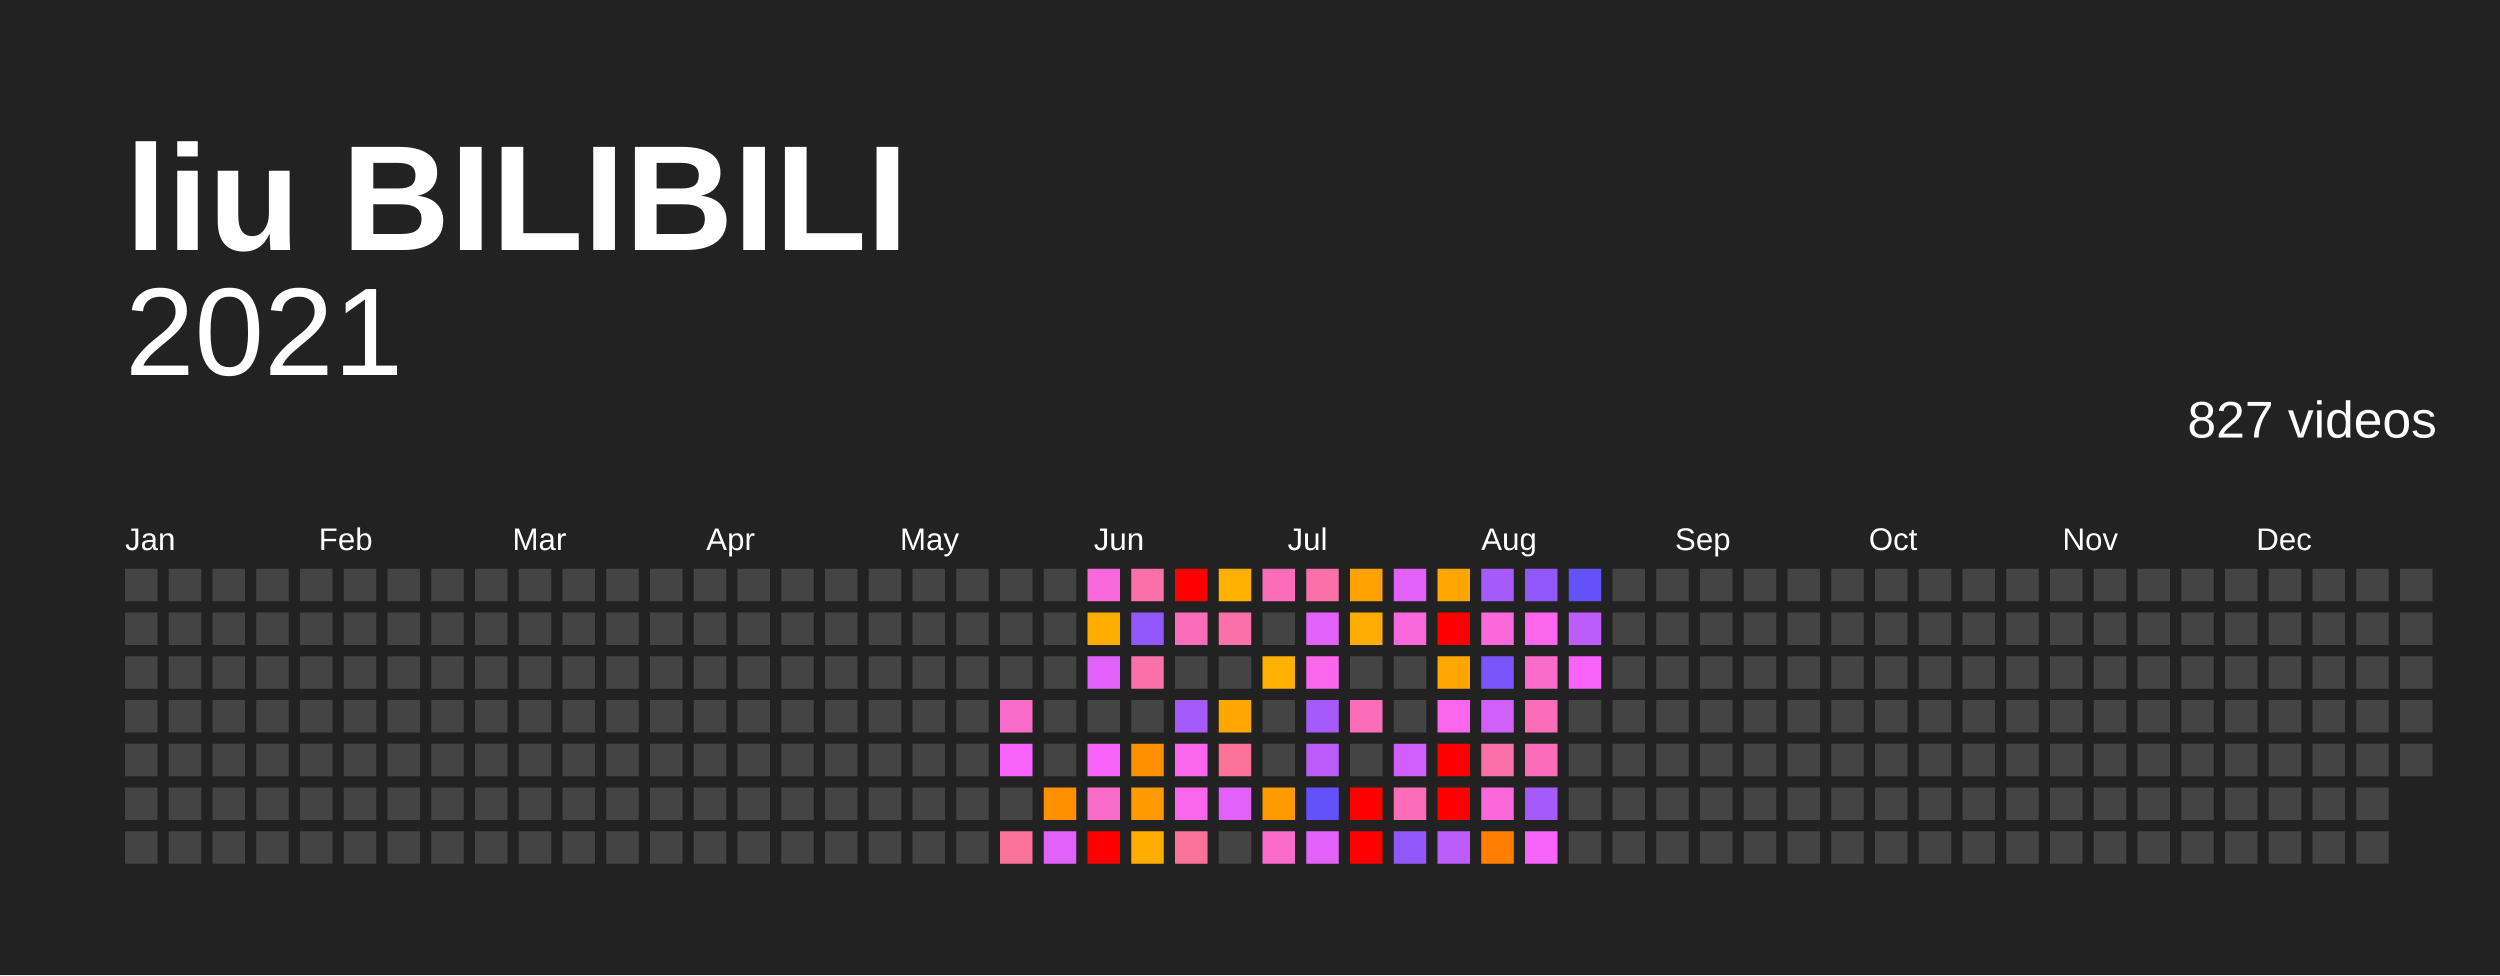
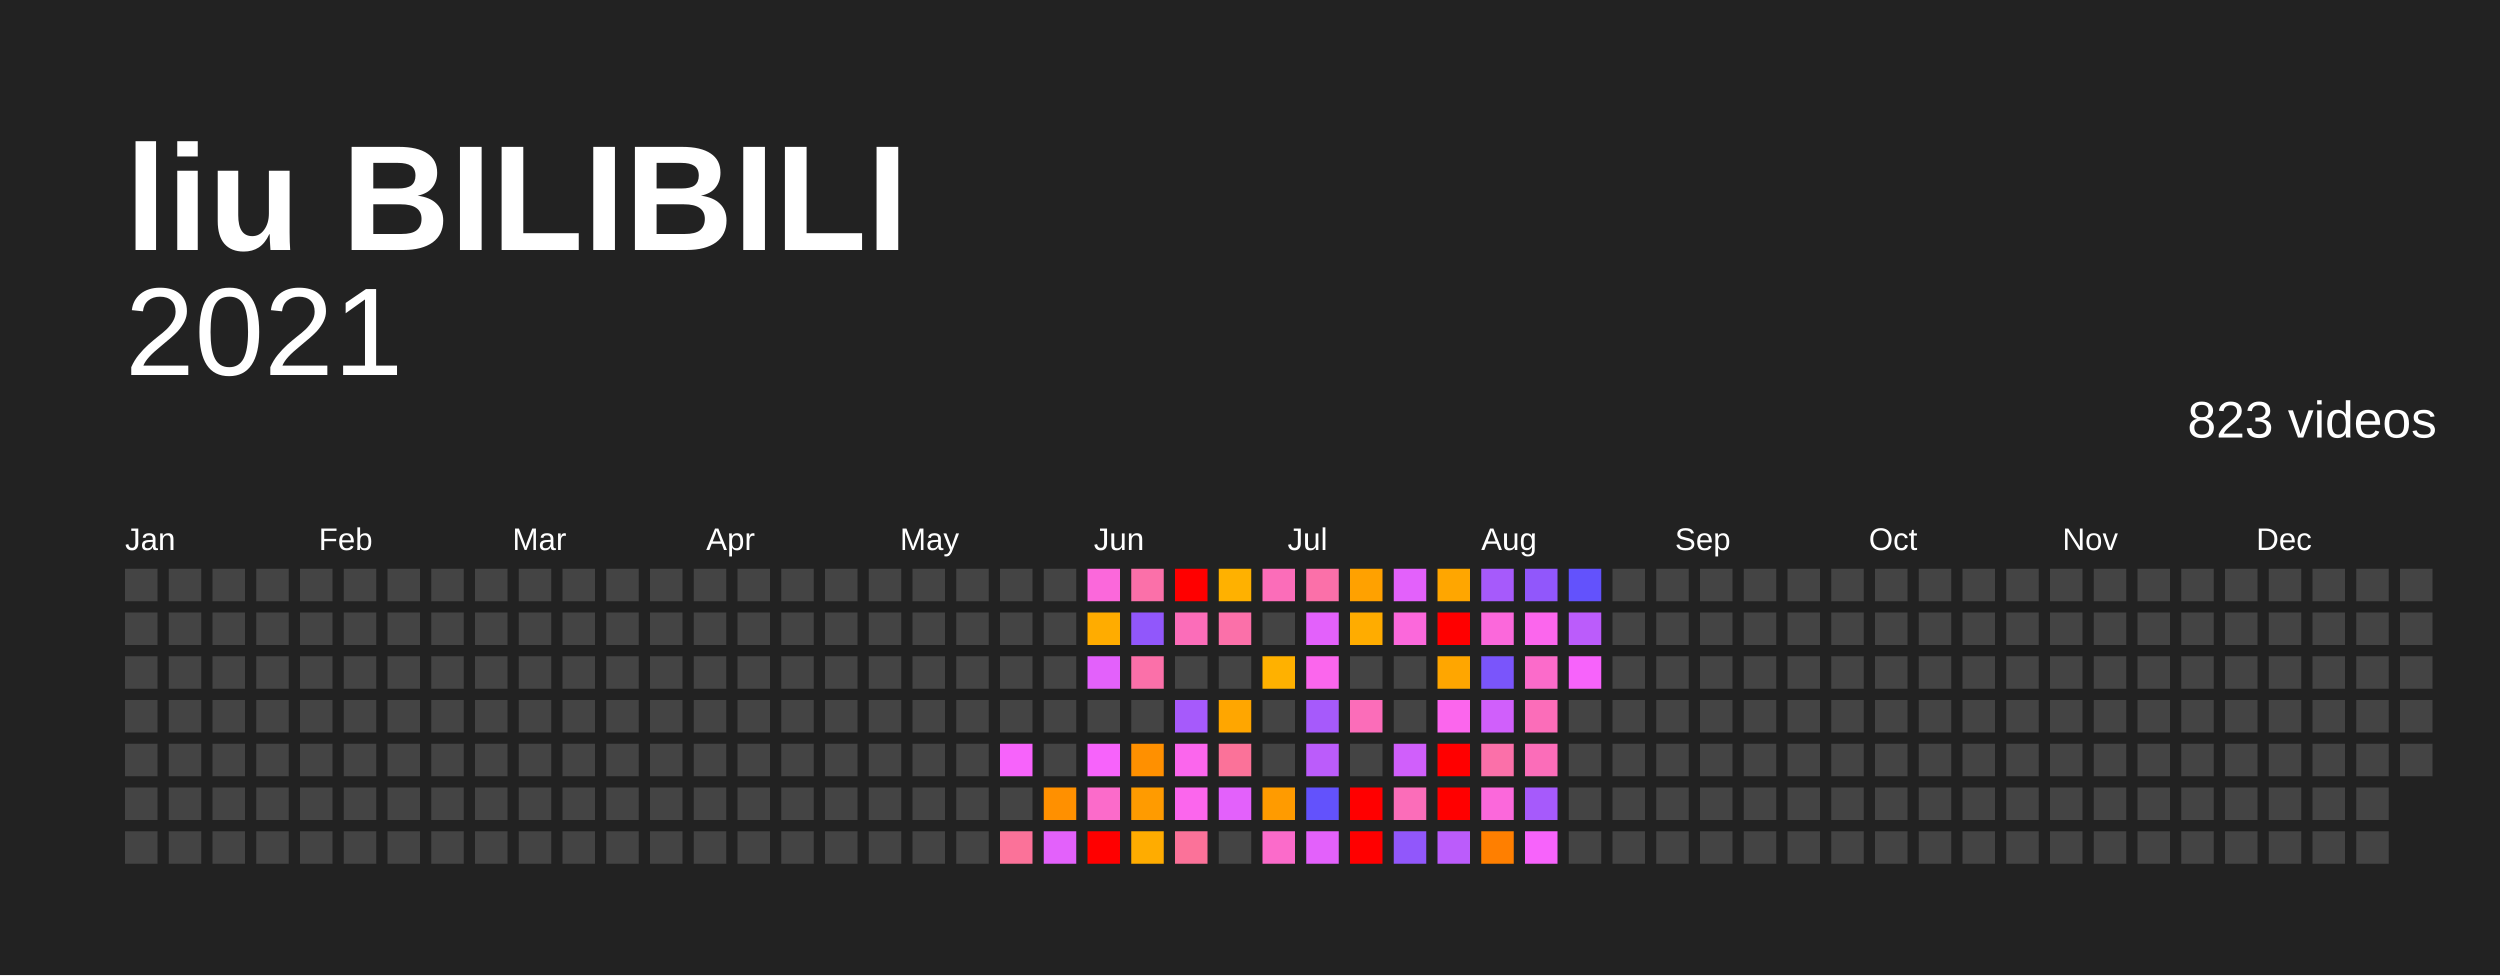
<svg xmlns="http://www.w3.org/2000/svg" baseProfile="full" height="78mm" version="1.1" viewBox="0,0,200,78" width="200mm">
  <defs />
  <rect fill="#222222" height="78" width="200" x="0" y="0" />
  <text fill="#FFFFFF" style="font-size:12px; font-family:Arial; font-weight:bold;" x="10" y="20">liu BILIBILI</text>
  <text alignment-baseline="hanging" fill="#FFFFFF" style="font-size:10.0px; font-family:Arial;" x="10" y="30">2021</text>
-   <text alignment-baseline="hanging" fill="#FFFFFF" style="font-size:4.125px; font-family:Arial;" x="175" y="35">827 videos</text>
+   <text alignment-baseline="hanging" fill="#FFFFFF" style="font-size:4.125px; font-family:Arial;" x="175" y="35">823 videos</text>
  <text fill="#FFFFFF" style="font-size:2.5px; font-family:Arial" x="10.0" y="44">Jan</text>
  <text fill="#FFFFFF" style="font-size:2.5px; font-family:Arial" x="25.5" y="44">Feb</text>
  <text fill="#FFFFFF" style="font-size:2.5px; font-family:Arial" x="41.0" y="44">Mar</text>
  <text fill="#FFFFFF" style="font-size:2.5px; font-family:Arial" x="56.5" y="44">Apr</text>
  <text fill="#FFFFFF" style="font-size:2.5px; font-family:Arial" x="72.0" y="44">May</text>
  <text fill="#FFFFFF" style="font-size:2.5px; font-family:Arial" x="87.5" y="44">Jun</text>
  <text fill="#FFFFFF" style="font-size:2.5px; font-family:Arial" x="103.0" y="44">Jul</text>
  <text fill="#FFFFFF" style="font-size:2.5px; font-family:Arial" x="118.5" y="44">Aug</text>
  <text fill="#FFFFFF" style="font-size:2.5px; font-family:Arial" x="134.0" y="44">Sep</text>
  <text fill="#FFFFFF" style="font-size:2.5px; font-family:Arial" x="149.5" y="44">Oct</text>
  <text fill="#FFFFFF" style="font-size:2.5px; font-family:Arial" x="165.0" y="44">Nov</text>
  <text fill="#FFFFFF" style="font-size:2.5px; font-family:Arial" x="180.5" y="44">Dec</text>
  <rect fill="#444444" height="2.6" width="2.6" x="10.0" y="45.5" />
  <rect fill="#444444" height="2.6" width="2.6" x="10.0" y="49.0" />
  <rect fill="#444444" height="2.6" width="2.6" x="10.0" y="52.5" />
  <rect fill="#444444" height="2.6" width="2.6" x="10.0" y="56.0" />
  <rect fill="#444444" height="2.6" width="2.6" x="10.0" y="59.5" />
  <rect fill="#444444" height="2.6" width="2.6" x="10.0" y="63.0" />
  <rect fill="#444444" height="2.6" width="2.6" x="10.0" y="66.5" />
  <rect fill="#444444" height="2.6" width="2.6" x="13.5" y="45.5" />
  <rect fill="#444444" height="2.6" width="2.6" x="13.5" y="49.0" />
  <rect fill="#444444" height="2.6" width="2.6" x="13.5" y="52.5" />
  <rect fill="#444444" height="2.6" width="2.6" x="13.5" y="56.0" />
  <rect fill="#444444" height="2.6" width="2.6" x="13.5" y="59.5" />
  <rect fill="#444444" height="2.6" width="2.6" x="13.5" y="63.0" />
  <rect fill="#444444" height="2.6" width="2.6" x="13.5" y="66.5" />
  <rect fill="#444444" height="2.6" width="2.6" x="17.0" y="45.5" />
  <rect fill="#444444" height="2.6" width="2.6" x="17.0" y="49.0" />
  <rect fill="#444444" height="2.6" width="2.6" x="17.0" y="52.5" />
  <rect fill="#444444" height="2.6" width="2.6" x="17.0" y="56.0" />
  <rect fill="#444444" height="2.6" width="2.6" x="17.0" y="59.5" />
  <rect fill="#444444" height="2.6" width="2.6" x="17.0" y="63.0" />
  <rect fill="#444444" height="2.6" width="2.6" x="17.0" y="66.5" />
  <rect fill="#444444" height="2.6" width="2.6" x="20.5" y="45.5" />
  <rect fill="#444444" height="2.6" width="2.6" x="20.5" y="49.0" />
  <rect fill="#444444" height="2.6" width="2.6" x="20.5" y="52.5" />
  <rect fill="#444444" height="2.6" width="2.6" x="20.5" y="56.0" />
  <rect fill="#444444" height="2.6" width="2.6" x="20.5" y="59.5" />
  <rect fill="#444444" height="2.6" width="2.6" x="20.5" y="63.0" />
  <rect fill="#444444" height="2.6" width="2.6" x="20.5" y="66.5" />
  <rect fill="#444444" height="2.6" width="2.6" x="24.0" y="45.5" />
  <rect fill="#444444" height="2.6" width="2.6" x="24.0" y="49.0" />
  <rect fill="#444444" height="2.6" width="2.6" x="24.0" y="52.5" />
  <rect fill="#444444" height="2.6" width="2.6" x="24.0" y="56.0" />
  <rect fill="#444444" height="2.6" width="2.6" x="24.0" y="59.5" />
  <rect fill="#444444" height="2.6" width="2.6" x="24.0" y="63.0" />
  <rect fill="#444444" height="2.6" width="2.6" x="24.0" y="66.5" />
  <rect fill="#444444" height="2.6" width="2.6" x="27.5" y="45.5" />
  <rect fill="#444444" height="2.6" width="2.6" x="27.5" y="49.0" />
  <rect fill="#444444" height="2.6" width="2.6" x="27.5" y="52.5" />
  <rect fill="#444444" height="2.6" width="2.6" x="27.5" y="56.0" />
  <rect fill="#444444" height="2.6" width="2.6" x="27.5" y="59.5" />
  <rect fill="#444444" height="2.6" width="2.6" x="27.5" y="63.0" />
  <rect fill="#444444" height="2.6" width="2.6" x="27.5" y="66.5" />
  <rect fill="#444444" height="2.6" width="2.6" x="31.0" y="45.5" />
  <rect fill="#444444" height="2.6" width="2.6" x="31.0" y="49.0" />
  <rect fill="#444444" height="2.6" width="2.6" x="31.0" y="52.5" />
  <rect fill="#444444" height="2.6" width="2.6" x="31.0" y="56.0" />
  <rect fill="#444444" height="2.6" width="2.6" x="31.0" y="59.5" />
  <rect fill="#444444" height="2.6" width="2.6" x="31.0" y="63.0" />
  <rect fill="#444444" height="2.6" width="2.6" x="31.0" y="66.5" />
  <rect fill="#444444" height="2.6" width="2.6" x="34.5" y="45.5" />
  <rect fill="#444444" height="2.6" width="2.6" x="34.5" y="49.0" />
  <rect fill="#444444" height="2.6" width="2.6" x="34.5" y="52.5" />
  <rect fill="#444444" height="2.6" width="2.6" x="34.5" y="56.0" />
  <rect fill="#444444" height="2.6" width="2.6" x="34.5" y="59.5" />
  <rect fill="#444444" height="2.6" width="2.6" x="34.5" y="63.0" />
  <rect fill="#444444" height="2.6" width="2.6" x="34.5" y="66.5" />
  <rect fill="#444444" height="2.6" width="2.6" x="38.0" y="45.5" />
  <rect fill="#444444" height="2.6" width="2.6" x="38.0" y="49.0" />
  <rect fill="#444444" height="2.6" width="2.6" x="38.0" y="52.5" />
  <rect fill="#444444" height="2.6" width="2.6" x="38.0" y="56.0" />
  <rect fill="#444444" height="2.6" width="2.6" x="38.0" y="59.5" />
  <rect fill="#444444" height="2.6" width="2.6" x="38.0" y="63.0" />
  <rect fill="#444444" height="2.6" width="2.6" x="38.0" y="66.5" />
  <rect fill="#444444" height="2.6" width="2.6" x="41.5" y="45.5" />
  <rect fill="#444444" height="2.6" width="2.6" x="41.5" y="49.0" />
  <rect fill="#444444" height="2.6" width="2.6" x="41.5" y="52.5" />
  <rect fill="#444444" height="2.6" width="2.6" x="41.5" y="56.0" />
  <rect fill="#444444" height="2.6" width="2.6" x="41.5" y="59.5" />
  <rect fill="#444444" height="2.6" width="2.6" x="41.5" y="63.0" />
  <rect fill="#444444" height="2.6" width="2.6" x="41.5" y="66.5" />
  <rect fill="#444444" height="2.6" width="2.6" x="45.0" y="45.5" />
  <rect fill="#444444" height="2.6" width="2.6" x="45.0" y="49.0" />
  <rect fill="#444444" height="2.6" width="2.6" x="45.0" y="52.5" />
  <rect fill="#444444" height="2.6" width="2.6" x="45.0" y="56.0" />
  <rect fill="#444444" height="2.6" width="2.6" x="45.0" y="59.5" />
  <rect fill="#444444" height="2.6" width="2.6" x="45.0" y="63.0" />
  <rect fill="#444444" height="2.6" width="2.6" x="45.0" y="66.5" />
  <rect fill="#444444" height="2.6" width="2.6" x="48.5" y="45.5" />
  <rect fill="#444444" height="2.6" width="2.6" x="48.5" y="49.0" />
  <rect fill="#444444" height="2.6" width="2.6" x="48.5" y="52.5" />
  <rect fill="#444444" height="2.6" width="2.6" x="48.5" y="56.0" />
  <rect fill="#444444" height="2.6" width="2.6" x="48.5" y="59.5" />
  <rect fill="#444444" height="2.6" width="2.6" x="48.5" y="63.0" />
  <rect fill="#444444" height="2.6" width="2.6" x="48.5" y="66.5" />
  <rect fill="#444444" height="2.6" width="2.6" x="52.0" y="45.5" />
  <rect fill="#444444" height="2.6" width="2.6" x="52.0" y="49.0" />
  <rect fill="#444444" height="2.6" width="2.6" x="52.0" y="52.5" />
  <rect fill="#444444" height="2.6" width="2.6" x="52.0" y="56.0" />
  <rect fill="#444444" height="2.6" width="2.6" x="52.0" y="59.5" />
  <rect fill="#444444" height="2.6" width="2.6" x="52.0" y="63.0" />
  <rect fill="#444444" height="2.6" width="2.6" x="52.0" y="66.5" />
  <rect fill="#444444" height="2.6" width="2.6" x="55.5" y="45.5" />
  <rect fill="#444444" height="2.6" width="2.6" x="55.5" y="49.0" />
  <rect fill="#444444" height="2.6" width="2.6" x="55.5" y="52.5" />
  <rect fill="#444444" height="2.6" width="2.6" x="55.5" y="56.0" />
  <rect fill="#444444" height="2.6" width="2.6" x="55.5" y="59.5" />
  <rect fill="#444444" height="2.6" width="2.6" x="55.5" y="63.0" />
  <rect fill="#444444" height="2.6" width="2.6" x="55.5" y="66.5" />
  <rect fill="#444444" height="2.6" width="2.6" x="59.0" y="45.5" />
  <rect fill="#444444" height="2.6" width="2.6" x="59.0" y="49.0" />
  <rect fill="#444444" height="2.6" width="2.6" x="59.0" y="52.5" />
  <rect fill="#444444" height="2.6" width="2.6" x="59.0" y="56.0" />
  <rect fill="#444444" height="2.6" width="2.6" x="59.0" y="59.5" />
  <rect fill="#444444" height="2.6" width="2.6" x="59.0" y="63.0" />
  <rect fill="#444444" height="2.6" width="2.6" x="59.0" y="66.5" />
  <rect fill="#444444" height="2.6" width="2.6" x="62.5" y="45.5" />
  <rect fill="#444444" height="2.6" width="2.6" x="62.5" y="49.0" />
  <rect fill="#444444" height="2.6" width="2.6" x="62.5" y="52.5" />
  <rect fill="#444444" height="2.6" width="2.6" x="62.5" y="56.0" />
  <rect fill="#444444" height="2.6" width="2.6" x="62.5" y="59.5" />
  <rect fill="#444444" height="2.6" width="2.6" x="62.5" y="63.0" />
  <rect fill="#444444" height="2.6" width="2.6" x="62.5" y="66.5" />
  <rect fill="#444444" height="2.6" width="2.6" x="66.0" y="45.5" />
  <rect fill="#444444" height="2.6" width="2.6" x="66.0" y="49.0" />
  <rect fill="#444444" height="2.6" width="2.6" x="66.0" y="52.5" />
  <rect fill="#444444" height="2.6" width="2.6" x="66.0" y="56.0" />
  <rect fill="#444444" height="2.6" width="2.6" x="66.0" y="59.5" />
  <rect fill="#444444" height="2.6" width="2.6" x="66.0" y="63.0" />
  <rect fill="#444444" height="2.6" width="2.6" x="66.0" y="66.5" />
  <rect fill="#444444" height="2.6" width="2.6" x="69.5" y="45.5" />
  <rect fill="#444444" height="2.6" width="2.6" x="69.5" y="49.0" />
  <rect fill="#444444" height="2.6" width="2.6" x="69.5" y="52.5" />
  <rect fill="#444444" height="2.6" width="2.6" x="69.5" y="56.0" />
  <rect fill="#444444" height="2.6" width="2.6" x="69.5" y="59.5" />
  <rect fill="#444444" height="2.6" width="2.6" x="69.5" y="63.0" />
  <rect fill="#444444" height="2.6" width="2.6" x="69.5" y="66.5" />
  <rect fill="#444444" height="2.6" width="2.6" x="73.0" y="45.5" />
  <rect fill="#444444" height="2.6" width="2.6" x="73.0" y="49.0" />
  <rect fill="#444444" height="2.6" width="2.6" x="73.0" y="52.5" />
  <rect fill="#444444" height="2.6" width="2.6" x="73.0" y="56.0" />
  <rect fill="#444444" height="2.6" width="2.6" x="73.0" y="59.5" />
  <rect fill="#444444" height="2.6" width="2.6" x="73.0" y="63.0" />
  <rect fill="#444444" height="2.6" width="2.6" x="73.0" y="66.5" />
  <rect fill="#444444" height="2.6" width="2.6" x="76.5" y="45.5" />
  <rect fill="#444444" height="2.6" width="2.6" x="76.5" y="49.0" />
  <rect fill="#444444" height="2.6" width="2.6" x="76.5" y="52.5" />
  <rect fill="#444444" height="2.6" width="2.6" x="76.5" y="56.0" />
  <rect fill="#444444" height="2.6" width="2.6" x="76.5" y="59.5" />
  <rect fill="#444444" height="2.6" width="2.6" x="76.5" y="63.0" />
  <rect fill="#444444" height="2.6" width="2.6" x="76.5" y="66.5" />
  <rect fill="#444444" height="2.6" width="2.6" x="80.0" y="45.5" />
  <rect fill="#444444" height="2.6" width="2.6" x="80.0" y="49.0" />
  <rect fill="#444444" height="2.6" width="2.6" x="80.0" y="52.5" />
-   <rect fill="#fb6bca" height="2.6" width="2.6" x="80.0" y="56.0" />
+   <rect fill="#444444" height="2.6" width="2.6" x="80.0" y="56.0" />
  <rect fill="#f763fb" height="2.6" width="2.6" x="80.0" y="59.5" />
  <rect fill="#444444" height="2.6" width="2.6" x="80.0" y="63.0" />
  <rect fill="#fb7299" height="2.6" width="2.6" x="80.0" y="66.5" />
  <rect fill="#444444" height="2.6" width="2.6" x="83.5" y="45.5" />
  <rect fill="#444444" height="2.6" width="2.6" x="83.5" y="49.0" />
  <rect fill="#444444" height="2.6" width="2.6" x="83.5" y="52.5" />
  <rect fill="#444444" height="2.6" width="2.6" x="83.5" y="56.0" />
  <rect fill="#444444" height="2.6" width="2.6" x="83.5" y="59.5" />
  <rect fill="#ff9000" height="2.6" width="2.6" x="83.5" y="63.0" />
  <rect fill="#e361fb" height="2.6" width="2.6" x="83.5" y="66.5" />
  <rect fill="#fb68db" height="2.6" width="2.6" x="87.0" y="45.5" />
  <rect fill="#ffac00" height="2.6" width="2.6" x="87.0" y="49.0" />
  <rect fill="#e361fb" height="2.6" width="2.6" x="87.0" y="52.5" />
  <rect fill="#444444" height="2.6" width="2.6" x="87.0" y="56.0" />
  <rect fill="#f763fb" height="2.6" width="2.6" x="87.0" y="59.5" />
  <rect fill="#fb6bca" height="2.6" width="2.6" x="87.0" y="63.0" />
  <rect fill="red" height="2.6" width="2.6" x="87.0" y="66.5" />
  <rect fill="#fb70a9" height="2.6" width="2.6" x="90.5" y="45.5" />
  <rect fill="#9157fb" height="2.6" width="2.6" x="90.5" y="49.0" />
  <rect fill="#fb70a9" height="2.6" width="2.6" x="90.5" y="52.5" />
  <rect fill="#444444" height="2.6" width="2.6" x="90.5" y="56.0" />
  <rect fill="#ff9000" height="2.6" width="2.6" x="90.5" y="59.5" />
  <rect fill="#ff9b00" height="2.6" width="2.6" x="90.5" y="63.0" />
  <rect fill="#ffac00" height="2.6" width="2.6" x="90.5" y="66.5" />
  <rect fill="red" height="2.6" width="2.6" x="94.0" y="45.5" />
  <rect fill="#fb6db9" height="2.6" width="2.6" x="94.0" y="49.0" />
  <rect fill="#444444" height="2.6" width="2.6" x="94.0" y="52.5" />
  <rect fill="#a65afb" height="2.6" width="2.6" x="94.0" y="56.0" />
  <rect fill="#fb66ed" height="2.6" width="2.6" x="94.0" y="59.5" />
  <rect fill="#fb66ed" height="2.6" width="2.6" x="94.0" y="63.0" />
  <rect fill="#fb7299" height="2.6" width="2.6" x="94.0" y="66.5" />
  <rect fill="#ffb100" height="2.6" width="2.6" x="97.5" y="45.5" />
  <rect fill="#fb70a9" height="2.6" width="2.6" x="97.5" y="49.0" />
  <rect fill="#444444" height="2.6" width="2.6" x="97.5" y="52.5" />
  <rect fill="#ffa600" height="2.6" width="2.6" x="97.5" y="56.0" />
  <rect fill="#fb7299" height="2.6" width="2.6" x="97.5" y="59.5" />
  <rect fill="#e361fb" height="2.6" width="2.6" x="97.5" y="63.0" />
  <rect fill="#444444" height="2.6" width="2.6" x="97.5" y="66.5" />
  <rect fill="#fb6db9" height="2.6" width="2.6" x="101.0" y="45.5" />
  <rect fill="#444444" height="2.6" width="2.6" x="101.0" y="49.0" />
  <rect fill="#ffb100" height="2.6" width="2.6" x="101.0" y="52.5" />
  <rect fill="#444444" height="2.6" width="2.6" x="101.0" y="56.0" />
  <rect fill="#444444" height="2.6" width="2.6" x="101.0" y="59.5" />
  <rect fill="#ff9b00" height="2.6" width="2.6" x="101.0" y="63.0" />
  <rect fill="#fb6bca" height="2.6" width="2.6" x="101.0" y="66.5" />
  <rect fill="#fb70a9" height="2.6" width="2.6" x="104.5" y="45.5" />
  <rect fill="#e361fb" height="2.6" width="2.6" x="104.5" y="49.0" />
  <rect fill="#fb66ed" height="2.6" width="2.6" x="104.5" y="52.5" />
  <rect fill="#a65afb" height="2.6" width="2.6" x="104.5" y="56.0" />
  <rect fill="#bb5cfb" height="2.6" width="2.6" x="104.5" y="59.5" />
  <rect fill="#6352fc" height="2.6" width="2.6" x="104.5" y="63.0" />
  <rect fill="#e361fb" height="2.6" width="2.6" x="104.5" y="66.5" />
  <rect fill="#ffa100" height="2.6" width="2.6" x="108.0" y="45.5" />
  <rect fill="#ffac00" height="2.6" width="2.6" x="108.0" y="49.0" />
  <rect fill="#444444" height="2.6" width="2.6" x="108.0" y="52.5" />
  <rect fill="#fb6db9" height="2.6" width="2.6" x="108.0" y="56.0" />
  <rect fill="#444444" height="2.6" width="2.6" x="108.0" y="59.5" />
  <rect fill="red" height="2.6" width="2.6" x="108.0" y="63.0" />
  <rect fill="red" height="2.6" width="2.6" x="108.0" y="66.5" />
  <rect fill="#e361fb" height="2.6" width="2.6" x="111.5" y="45.5" />
  <rect fill="#fb68db" height="2.6" width="2.6" x="111.5" y="49.0" />
  <rect fill="#444444" height="2.6" width="2.6" x="111.5" y="52.5" />
  <rect fill="#444444" height="2.6" width="2.6" x="111.5" y="56.0" />
  <rect fill="#d05ffb" height="2.6" width="2.6" x="111.5" y="59.5" />
  <rect fill="#fb6db9" height="2.6" width="2.6" x="111.5" y="63.0" />
  <rect fill="#9157fb" height="2.6" width="2.6" x="111.5" y="66.5" />
  <rect fill="#ffa600" height="2.6" width="2.6" x="115.0" y="45.5" />
  <rect fill="red" height="2.6" width="2.6" x="115.0" y="49.0" />
  <rect fill="#ffa600" height="2.6" width="2.6" x="115.0" y="52.5" />
  <rect fill="#fb66ed" height="2.6" width="2.6" x="115.0" y="56.0" />
  <rect fill="red" height="2.6" width="2.6" x="115.0" y="59.5" />
  <rect fill="red" height="2.6" width="2.6" x="115.0" y="63.0" />
  <rect fill="#bb5cfb" height="2.6" width="2.6" x="115.0" y="66.5" />
  <rect fill="#a65afb" height="2.6" width="2.6" x="118.5" y="45.5" />
  <rect fill="#fb68db" height="2.6" width="2.6" x="118.5" y="49.0" />
  <rect fill="#7a55fb" height="2.6" width="2.6" x="118.5" y="52.5" />
  <rect fill="#d05ffb" height="2.6" width="2.6" x="118.5" y="56.0" />
  <rect fill="#fb70a9" height="2.6" width="2.6" x="118.5" y="59.5" />
  <rect fill="#fb68db" height="2.6" width="2.6" x="118.5" y="63.0" />
  <rect fill="#ff7f00" height="2.6" width="2.6" x="118.5" y="66.5" />
  <rect fill="#9157fb" height="2.6" width="2.6" x="122.0" y="45.5" />
  <rect fill="#fb66ed" height="2.6" width="2.6" x="122.0" y="49.0" />
  <rect fill="#fb6bca" height="2.6" width="2.6" x="122.0" y="52.5" />
  <rect fill="#fb6db9" height="2.6" width="2.6" x="122.0" y="56.0" />
  <rect fill="#fb6db9" height="2.6" width="2.6" x="122.0" y="59.5" />
  <rect fill="#a65afb" height="2.6" width="2.6" x="122.0" y="63.0" />
  <rect fill="#f763fb" height="2.6" width="2.6" x="122.0" y="66.5" />
  <rect fill="#6352fc" height="2.6" width="2.6" x="125.5" y="45.5" />
  <rect fill="#bb5cfb" height="2.6" width="2.6" x="125.5" y="49.0" />
  <rect fill="#f763fb" height="2.6" width="2.6" x="125.5" y="52.5" />
  <rect fill="#444444" height="2.6" width="2.6" x="125.5" y="56.0" />
  <rect fill="#444444" height="2.6" width="2.6" x="125.5" y="59.5" />
  <rect fill="#444444" height="2.6" width="2.6" x="125.5" y="63.0" />
  <rect fill="#444444" height="2.6" width="2.6" x="125.5" y="66.5" />
  <rect fill="#444444" height="2.6" width="2.6" x="129.0" y="45.5" />
  <rect fill="#444444" height="2.6" width="2.6" x="129.0" y="49.0" />
  <rect fill="#444444" height="2.6" width="2.6" x="129.0" y="52.5" />
  <rect fill="#444444" height="2.6" width="2.6" x="129.0" y="56.0" />
  <rect fill="#444444" height="2.6" width="2.6" x="129.0" y="59.5" />
  <rect fill="#444444" height="2.6" width="2.6" x="129.0" y="63.0" />
  <rect fill="#444444" height="2.6" width="2.6" x="129.0" y="66.5" />
  <rect fill="#444444" height="2.6" width="2.6" x="132.5" y="45.5" />
  <rect fill="#444444" height="2.6" width="2.6" x="132.5" y="49.0" />
  <rect fill="#444444" height="2.6" width="2.6" x="132.5" y="52.5" />
  <rect fill="#444444" height="2.6" width="2.6" x="132.5" y="56.0" />
  <rect fill="#444444" height="2.6" width="2.6" x="132.5" y="59.5" />
  <rect fill="#444444" height="2.6" width="2.6" x="132.5" y="63.0" />
  <rect fill="#444444" height="2.6" width="2.6" x="132.5" y="66.5" />
  <rect fill="#444444" height="2.6" width="2.6" x="136.0" y="45.5" />
  <rect fill="#444444" height="2.6" width="2.6" x="136.0" y="49.0" />
  <rect fill="#444444" height="2.6" width="2.6" x="136.0" y="52.5" />
  <rect fill="#444444" height="2.6" width="2.6" x="136.0" y="56.0" />
  <rect fill="#444444" height="2.6" width="2.6" x="136.0" y="59.5" />
  <rect fill="#444444" height="2.6" width="2.6" x="136.0" y="63.0" />
  <rect fill="#444444" height="2.6" width="2.6" x="136.0" y="66.5" />
  <rect fill="#444444" height="2.6" width="2.6" x="139.5" y="45.5" />
  <rect fill="#444444" height="2.6" width="2.6" x="139.5" y="49.0" />
  <rect fill="#444444" height="2.6" width="2.6" x="139.5" y="52.5" />
  <rect fill="#444444" height="2.6" width="2.6" x="139.5" y="56.0" />
  <rect fill="#444444" height="2.6" width="2.6" x="139.5" y="59.5" />
  <rect fill="#444444" height="2.6" width="2.6" x="139.5" y="63.0" />
  <rect fill="#444444" height="2.6" width="2.6" x="139.5" y="66.5" />
  <rect fill="#444444" height="2.6" width="2.6" x="143.0" y="45.5" />
  <rect fill="#444444" height="2.6" width="2.6" x="143.0" y="49.0" />
  <rect fill="#444444" height="2.6" width="2.6" x="143.0" y="52.5" />
  <rect fill="#444444" height="2.6" width="2.6" x="143.0" y="56.0" />
  <rect fill="#444444" height="2.6" width="2.6" x="143.0" y="59.5" />
  <rect fill="#444444" height="2.6" width="2.6" x="143.0" y="63.0" />
  <rect fill="#444444" height="2.6" width="2.6" x="143.0" y="66.5" />
  <rect fill="#444444" height="2.6" width="2.6" x="146.5" y="45.5" />
  <rect fill="#444444" height="2.6" width="2.6" x="146.5" y="49.0" />
  <rect fill="#444444" height="2.6" width="2.6" x="146.5" y="52.5" />
  <rect fill="#444444" height="2.6" width="2.6" x="146.5" y="56.0" />
  <rect fill="#444444" height="2.6" width="2.6" x="146.5" y="59.5" />
  <rect fill="#444444" height="2.6" width="2.6" x="146.5" y="63.0" />
  <rect fill="#444444" height="2.6" width="2.6" x="146.5" y="66.5" />
  <rect fill="#444444" height="2.6" width="2.6" x="150.0" y="45.5" />
  <rect fill="#444444" height="2.6" width="2.6" x="150.0" y="49.0" />
  <rect fill="#444444" height="2.6" width="2.6" x="150.0" y="52.5" />
  <rect fill="#444444" height="2.6" width="2.6" x="150.0" y="56.0" />
  <rect fill="#444444" height="2.6" width="2.6" x="150.0" y="59.5" />
  <rect fill="#444444" height="2.6" width="2.6" x="150.0" y="63.0" />
  <rect fill="#444444" height="2.6" width="2.6" x="150.0" y="66.5" />
  <rect fill="#444444" height="2.6" width="2.6" x="153.5" y="45.5" />
  <rect fill="#444444" height="2.6" width="2.6" x="153.5" y="49.0" />
  <rect fill="#444444" height="2.6" width="2.6" x="153.5" y="52.5" />
  <rect fill="#444444" height="2.6" width="2.6" x="153.5" y="56.0" />
  <rect fill="#444444" height="2.6" width="2.6" x="153.5" y="59.5" />
  <rect fill="#444444" height="2.6" width="2.6" x="153.5" y="63.0" />
  <rect fill="#444444" height="2.6" width="2.6" x="153.5" y="66.5" />
  <rect fill="#444444" height="2.6" width="2.6" x="157.0" y="45.5" />
  <rect fill="#444444" height="2.6" width="2.6" x="157.0" y="49.0" />
  <rect fill="#444444" height="2.6" width="2.6" x="157.0" y="52.5" />
  <rect fill="#444444" height="2.6" width="2.6" x="157.0" y="56.0" />
  <rect fill="#444444" height="2.6" width="2.6" x="157.0" y="59.5" />
  <rect fill="#444444" height="2.6" width="2.6" x="157.0" y="63.0" />
  <rect fill="#444444" height="2.6" width="2.6" x="157.0" y="66.5" />
  <rect fill="#444444" height="2.6" width="2.6" x="160.5" y="45.5" />
  <rect fill="#444444" height="2.6" width="2.6" x="160.5" y="49.0" />
  <rect fill="#444444" height="2.6" width="2.6" x="160.5" y="52.5" />
  <rect fill="#444444" height="2.6" width="2.6" x="160.5" y="56.0" />
  <rect fill="#444444" height="2.6" width="2.6" x="160.5" y="59.5" />
  <rect fill="#444444" height="2.6" width="2.6" x="160.5" y="63.0" />
  <rect fill="#444444" height="2.6" width="2.6" x="160.5" y="66.5" />
  <rect fill="#444444" height="2.6" width="2.6" x="164.0" y="45.5" />
  <rect fill="#444444" height="2.6" width="2.6" x="164.0" y="49.0" />
  <rect fill="#444444" height="2.6" width="2.6" x="164.0" y="52.5" />
  <rect fill="#444444" height="2.6" width="2.6" x="164.0" y="56.0" />
  <rect fill="#444444" height="2.6" width="2.6" x="164.0" y="59.5" />
  <rect fill="#444444" height="2.6" width="2.6" x="164.0" y="63.0" />
  <rect fill="#444444" height="2.6" width="2.6" x="164.0" y="66.5" />
  <rect fill="#444444" height="2.6" width="2.6" x="167.5" y="45.5" />
  <rect fill="#444444" height="2.6" width="2.6" x="167.5" y="49.0" />
  <rect fill="#444444" height="2.6" width="2.6" x="167.5" y="52.5" />
  <rect fill="#444444" height="2.6" width="2.6" x="167.5" y="56.0" />
  <rect fill="#444444" height="2.6" width="2.6" x="167.5" y="59.5" />
  <rect fill="#444444" height="2.6" width="2.6" x="167.5" y="63.0" />
  <rect fill="#444444" height="2.6" width="2.6" x="167.5" y="66.5" />
  <rect fill="#444444" height="2.6" width="2.6" x="171.0" y="45.5" />
  <rect fill="#444444" height="2.6" width="2.6" x="171.0" y="49.0" />
  <rect fill="#444444" height="2.6" width="2.6" x="171.0" y="52.5" />
  <rect fill="#444444" height="2.6" width="2.6" x="171.0" y="56.0" />
  <rect fill="#444444" height="2.6" width="2.6" x="171.0" y="59.5" />
  <rect fill="#444444" height="2.6" width="2.6" x="171.0" y="63.0" />
  <rect fill="#444444" height="2.6" width="2.6" x="171.0" y="66.5" />
  <rect fill="#444444" height="2.6" width="2.6" x="174.5" y="45.5" />
  <rect fill="#444444" height="2.6" width="2.6" x="174.5" y="49.0" />
  <rect fill="#444444" height="2.6" width="2.6" x="174.5" y="52.5" />
  <rect fill="#444444" height="2.6" width="2.6" x="174.5" y="56.0" />
  <rect fill="#444444" height="2.6" width="2.6" x="174.5" y="59.5" />
  <rect fill="#444444" height="2.6" width="2.6" x="174.5" y="63.0" />
  <rect fill="#444444" height="2.6" width="2.6" x="174.5" y="66.5" />
  <rect fill="#444444" height="2.6" width="2.6" x="178.0" y="45.5" />
  <rect fill="#444444" height="2.6" width="2.6" x="178.0" y="49.0" />
  <rect fill="#444444" height="2.6" width="2.6" x="178.0" y="52.5" />
  <rect fill="#444444" height="2.6" width="2.6" x="178.0" y="56.0" />
  <rect fill="#444444" height="2.6" width="2.6" x="178.0" y="59.5" />
  <rect fill="#444444" height="2.6" width="2.6" x="178.0" y="63.0" />
  <rect fill="#444444" height="2.6" width="2.6" x="178.0" y="66.5" />
  <rect fill="#444444" height="2.6" width="2.6" x="181.5" y="45.5" />
  <rect fill="#444444" height="2.6" width="2.6" x="181.5" y="49.0" />
  <rect fill="#444444" height="2.6" width="2.6" x="181.5" y="52.5" />
  <rect fill="#444444" height="2.6" width="2.6" x="181.5" y="56.0" />
  <rect fill="#444444" height="2.6" width="2.6" x="181.5" y="59.5" />
  <rect fill="#444444" height="2.6" width="2.6" x="181.5" y="63.0" />
  <rect fill="#444444" height="2.6" width="2.6" x="181.5" y="66.5" />
  <rect fill="#444444" height="2.6" width="2.6" x="185.0" y="45.5" />
  <rect fill="#444444" height="2.6" width="2.6" x="185.0" y="49.0" />
  <rect fill="#444444" height="2.6" width="2.6" x="185.0" y="52.5" />
  <rect fill="#444444" height="2.6" width="2.6" x="185.0" y="56.0" />
  <rect fill="#444444" height="2.6" width="2.6" x="185.0" y="59.5" />
  <rect fill="#444444" height="2.6" width="2.6" x="185.0" y="63.0" />
  <rect fill="#444444" height="2.6" width="2.6" x="185.0" y="66.5" />
  <rect fill="#444444" height="2.6" width="2.6" x="188.5" y="45.5" />
  <rect fill="#444444" height="2.6" width="2.6" x="188.5" y="49.0" />
  <rect fill="#444444" height="2.6" width="2.6" x="188.5" y="52.5" />
  <rect fill="#444444" height="2.6" width="2.6" x="188.5" y="56.0" />
  <rect fill="#444444" height="2.6" width="2.6" x="188.5" y="59.5" />
  <rect fill="#444444" height="2.6" width="2.6" x="188.5" y="63.0" />
  <rect fill="#444444" height="2.6" width="2.6" x="188.5" y="66.5" />
  <rect fill="#444444" height="2.6" width="2.6" x="192.0" y="45.5" />
  <rect fill="#444444" height="2.6" width="2.6" x="192.0" y="49.0" />
  <rect fill="#444444" height="2.6" width="2.6" x="192.0" y="52.5" />
  <rect fill="#444444" height="2.6" width="2.6" x="192.0" y="56.0" />
  <rect fill="#444444" height="2.6" width="2.6" x="192.0" y="59.5" />
</svg>
